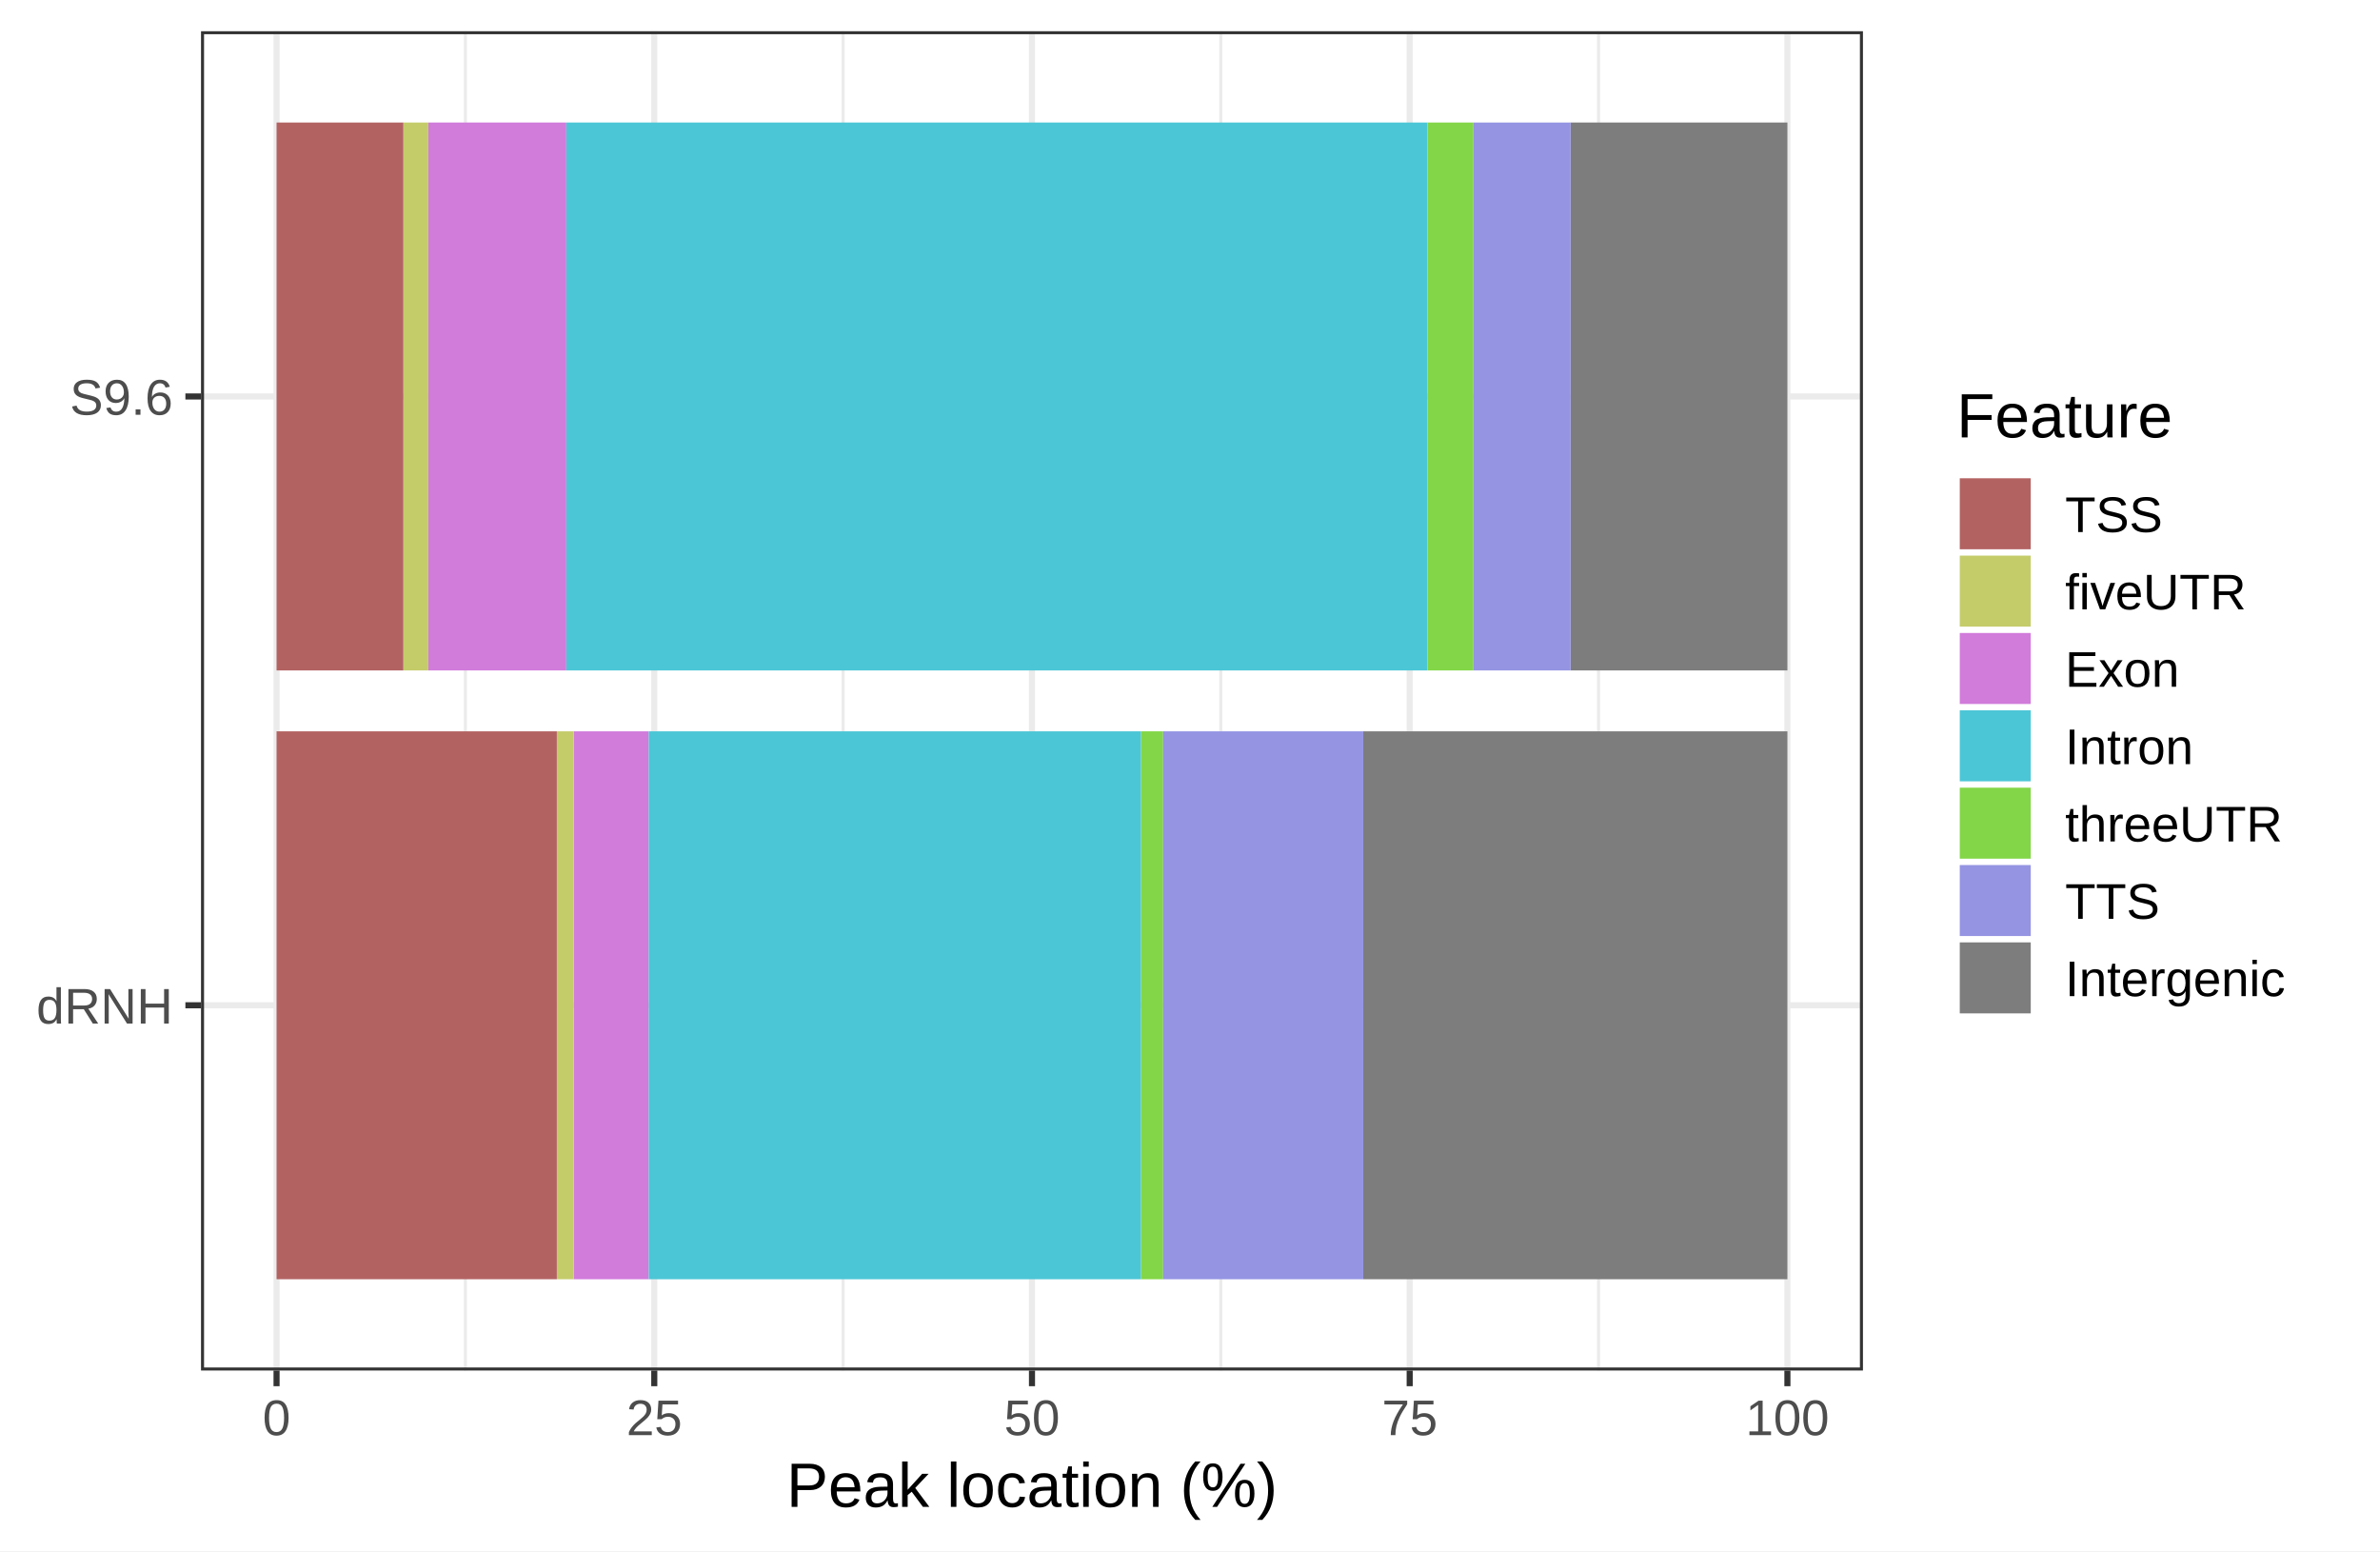
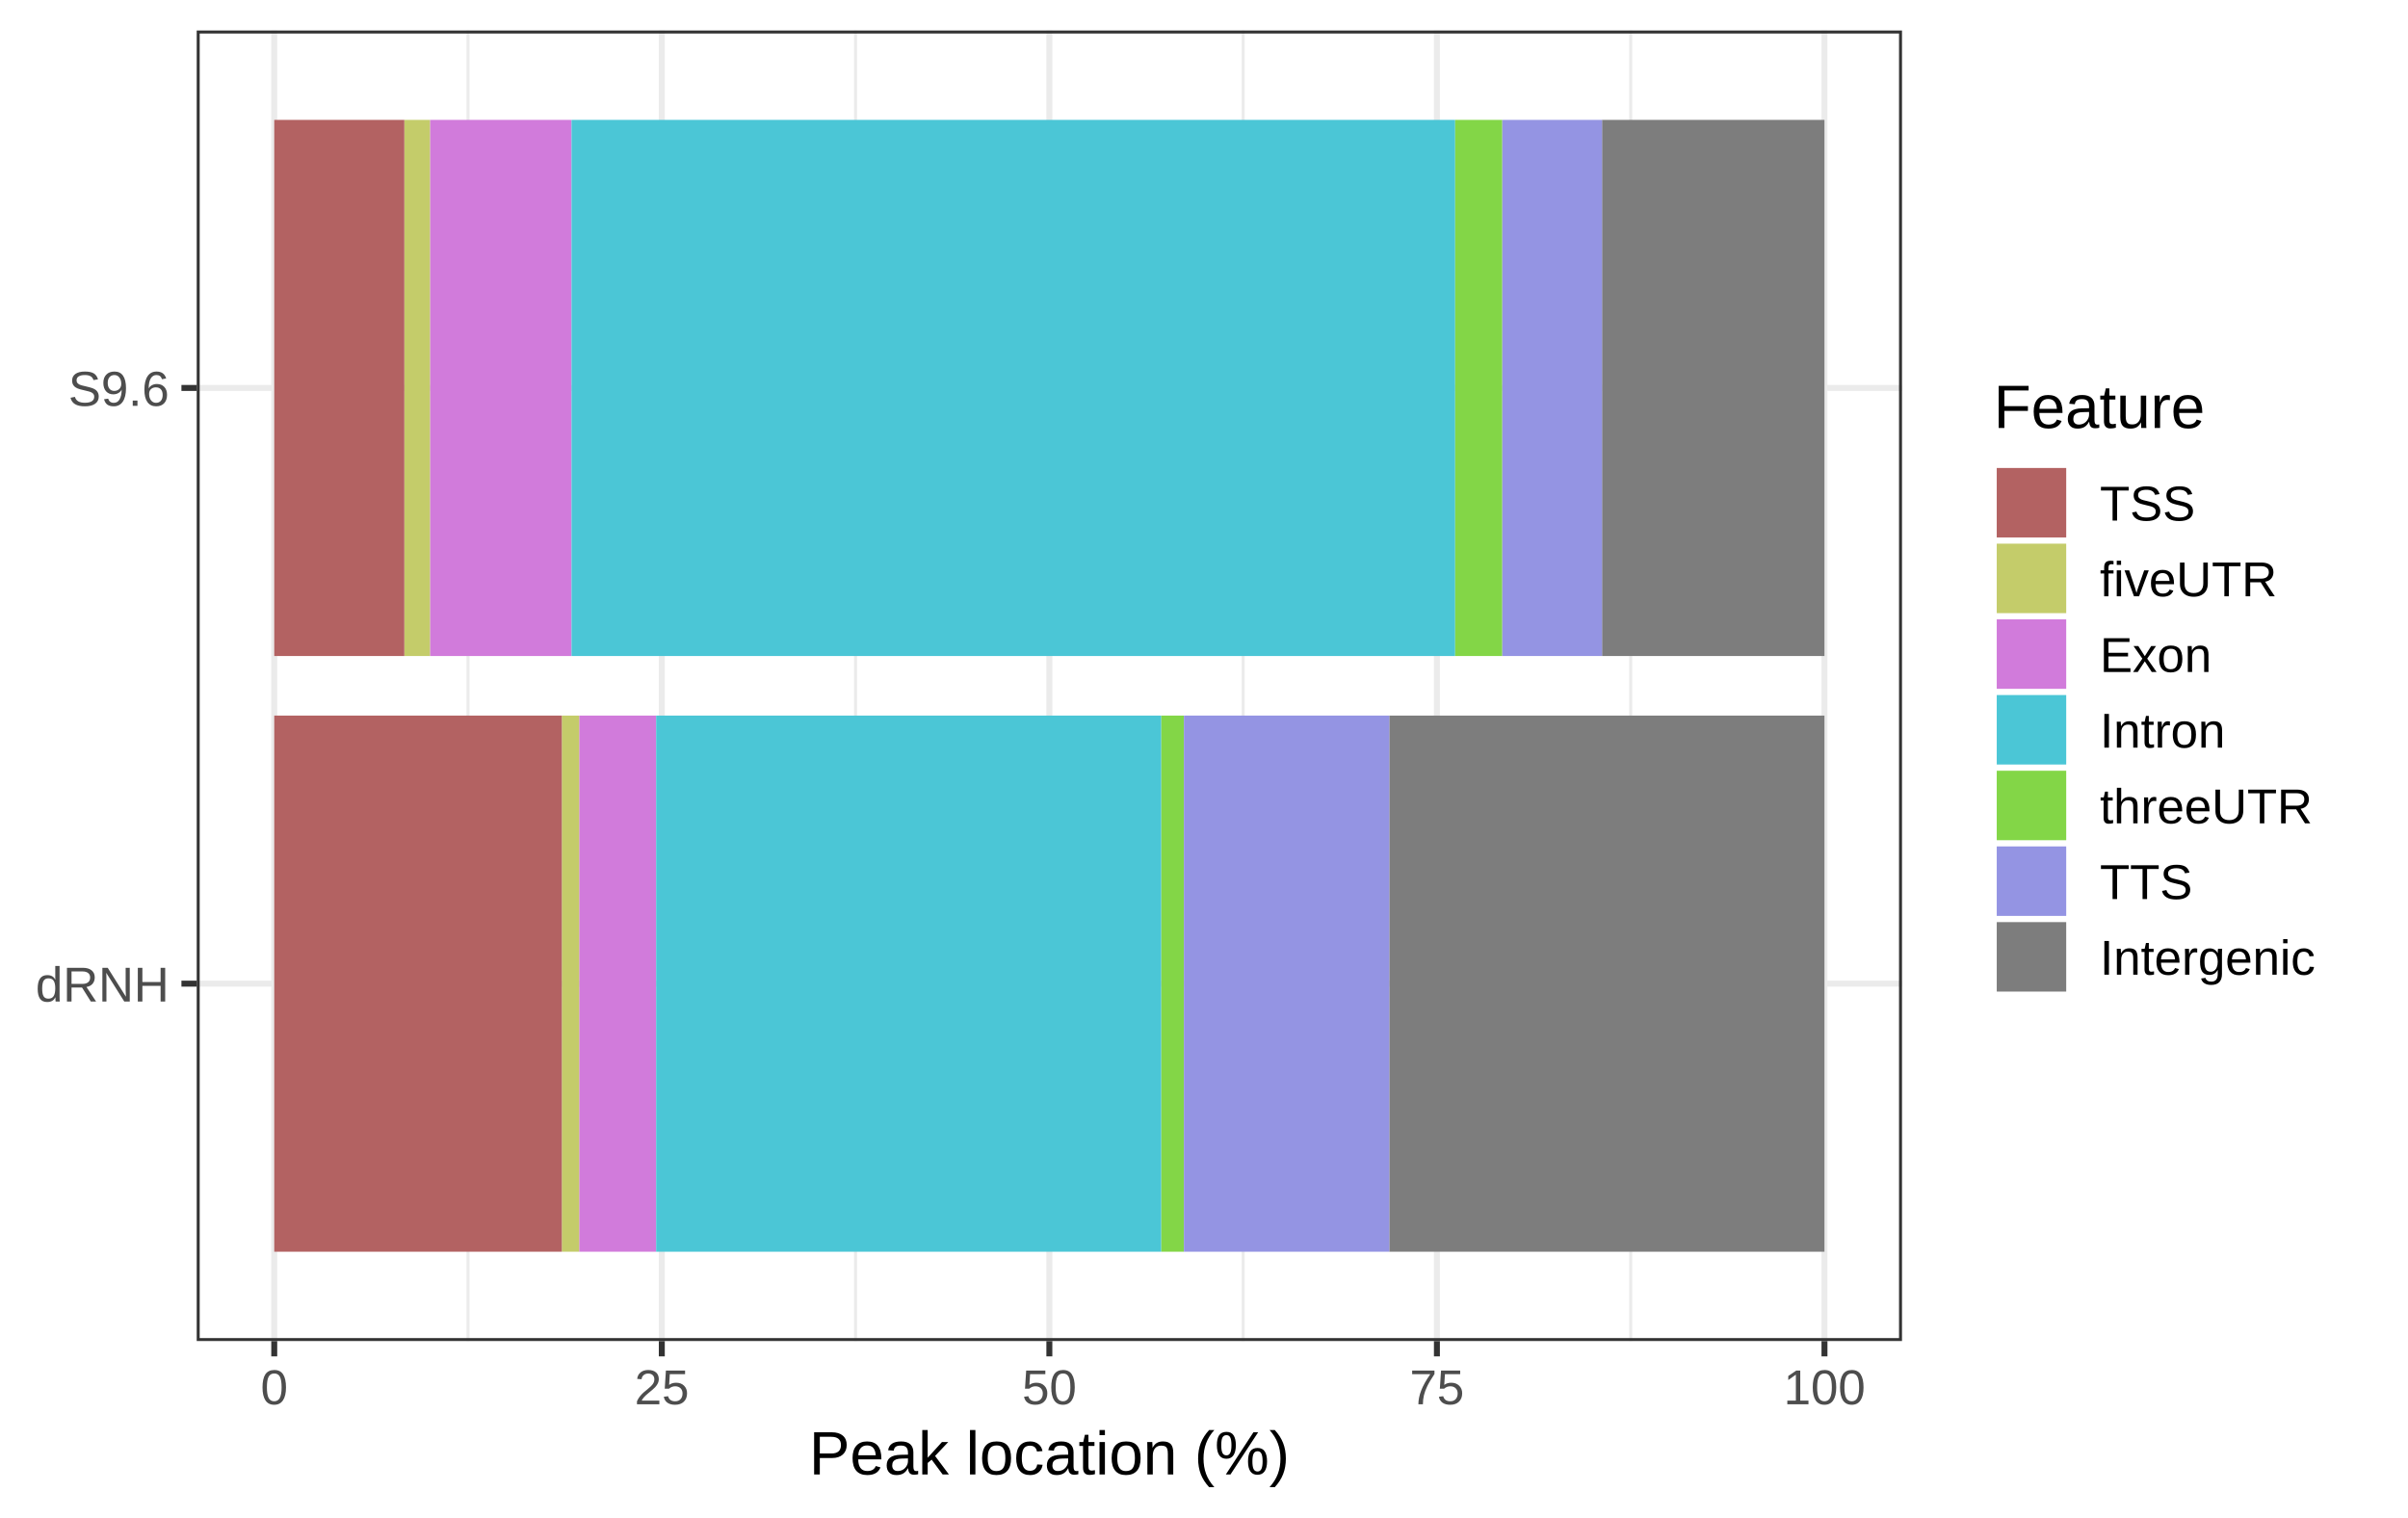
- <svg xmlns="http://www.w3.org/2000/svg" class="svglite" width="531.75pt" height="346.50pt" viewBox="0 0 531.75 346.50">
+ <svg xmlns="http://www.w3.org/2000/svg" class="svglite" width="549.75pt" height="346.50pt" viewBox="0 0 549.75 346.50">
  <defs>
    <style type="text/css">
    .svglite line, .svglite polyline, .svglite polygon, .svglite path, .svglite rect, .svglite circle {
      fill: none;
      stroke: #000000;
      stroke-linecap: round;
      stroke-linejoin: round;
      stroke-miterlimit: 10.00;
    }
  </style>
  </defs>
  <rect width="100%" height="100%" style="stroke: none; fill: #FFFFFF;" />
  <defs>
-     <clipPath id="cpMC4wMHw1MzEuNzV8MC4wMHwzNDYuNTA=">
-       <rect x="0.00" y="0.00" width="531.75" height="346.50" />
+     <clipPath id="cpMC4wMHw1NDkuNzV8MC4wMHwzNDYuNTA=">
+       <rect x="0.00" y="0.00" width="549.75" height="346.50" />
    </clipPath>
  </defs>
-   <g clip-path="url(#cpMC4wMHw1MzEuNzV8MC4wMHwzNDYuNTA=)">
-     <rect x="0" y="0.00" width="531.75" height="346.50" style="stroke-width: 1.36; stroke: #FFFFFF; fill: #FFFFFF;" />
+   <g clip-path="url(#cpMC4wMHw1NDkuNzV8MC4wMHwzNDYuNTA=)">
+     <rect x="0" y="0.00" width="549.75" height="346.50" style="stroke-width: 1.36; stroke: #FFFFFF; fill: #FFFFFF;" />
  </g>
  <defs>
-     <clipPath id="cpNDQuOTF8NDE2LjIzfDYuOTd8MzA2LjE3">
-       <rect x="44.91" y="6.97" width="371.32" height="299.19" />
+     <clipPath id="cpNDQuOTF8NDM0LjIzfDYuOTd8MzA2LjE3">
+       <rect x="44.91" y="6.97" width="389.32" height="299.19" />
    </clipPath>
  </defs>
-   <g clip-path="url(#cpNDQuOTF8NDE2LjIzfDYuOTd8MzA2LjE3)">
-     <rect x="44.91" y="6.97" width="371.32" height="299.19" style="stroke-width: 1.36; stroke: none; fill: #FFFFFF;" />
-     <polyline points="103.98,306.17 103.98,6.97 " style="stroke-width: 0.68; stroke: #EBEBEB; stroke-linecap: butt;" />
-     <polyline points="188.37,306.17 188.37,6.97 " style="stroke-width: 0.68; stroke: #EBEBEB; stroke-linecap: butt;" />
-     <polyline points="272.76,306.17 272.76,6.97 " style="stroke-width: 0.68; stroke: #EBEBEB; stroke-linecap: butt;" />
-     <polyline points="357.16,306.17 357.16,6.97 " style="stroke-width: 0.68; stroke: #EBEBEB; stroke-linecap: butt;" />
-     <polyline points="44.91,224.57 416.23,224.57 " style="stroke-width: 1.36; stroke: #EBEBEB; stroke-linecap: butt;" />
-     <polyline points="44.91,88.57 416.23,88.57 " style="stroke-width: 1.36; stroke: #EBEBEB; stroke-linecap: butt;" />
-     <polyline points="61.79,306.17 61.79,6.97 " style="stroke-width: 1.36; stroke: #EBEBEB; stroke-linecap: butt;" />
-     <polyline points="146.18,306.17 146.18,6.97 " style="stroke-width: 1.36; stroke: #EBEBEB; stroke-linecap: butt;" />
-     <polyline points="230.57,306.17 230.57,6.97 " style="stroke-width: 1.36; stroke: #EBEBEB; stroke-linecap: butt;" />
-     <polyline points="314.96,306.17 314.96,6.97 " style="stroke-width: 1.36; stroke: #EBEBEB; stroke-linecap: butt;" />
-     <polyline points="399.35,306.17 399.35,6.97 " style="stroke-width: 1.36; stroke: #EBEBEB; stroke-linecap: butt;" />
-     <rect x="128.18" y="163.37" width="16.77" height="122.40" style="stroke-width: 1.07; stroke: none; stroke-linecap: square; stroke-linejoin: miter; fill: #D17BDB;" />
-     <rect x="124.40" y="163.37" width="3.78" height="122.40" style="stroke-width: 1.07; stroke: none; stroke-linecap: square; stroke-linejoin: miter; fill: #C4CC6A;" />
-     <rect x="304.58" y="163.37" width="94.77" height="122.40" style="stroke-width: 1.07; stroke: none; stroke-linecap: square; stroke-linejoin: miter; fill: #7D7D7D;" />
-     <rect x="144.95" y="163.37" width="110.00" height="122.40" style="stroke-width: 1.07; stroke: none; stroke-linecap: square; stroke-linejoin: miter; fill: #4BC6D6;" />
-     <rect x="254.95" y="163.37" width="4.92" height="122.40" style="stroke-width: 1.07; stroke: none; stroke-linecap: square; stroke-linejoin: miter; fill: #83D647;" />
-     <rect x="61.79" y="163.37" width="62.62" height="122.40" style="stroke-width: 1.07; stroke: none; stroke-linecap: square; stroke-linejoin: miter; fill: #B36262;" />
-     <rect x="259.87" y="163.37" width="44.71" height="122.40" style="stroke-width: 1.07; stroke: none; stroke-linecap: square; stroke-linejoin: miter; fill: #9494E3;" />
-     <rect x="95.70" y="27.37" width="30.83" height="122.40" style="stroke-width: 1.07; stroke: none; stroke-linecap: square; stroke-linejoin: miter; fill: #D17BDB;" />
-     <rect x="90.12" y="27.37" width="5.58" height="122.40" style="stroke-width: 1.07; stroke: none; stroke-linecap: square; stroke-linejoin: miter; fill: #C4CC6A;" />
-     <rect x="350.91" y="27.37" width="48.44" height="122.40" style="stroke-width: 1.07; stroke: none; stroke-linecap: square; stroke-linejoin: miter; fill: #7D7D7D;" />
-     <rect x="126.53" y="27.37" width="192.41" height="122.40" style="stroke-width: 1.07; stroke: none; stroke-linecap: square; stroke-linejoin: miter; fill: #4BC6D6;" />
-     <rect x="318.94" y="27.37" width="10.26" height="122.40" style="stroke-width: 1.07; stroke: none; stroke-linecap: square; stroke-linejoin: miter; fill: #83D647;" />
-     <rect x="61.79" y="27.37" width="28.33" height="122.40" style="stroke-width: 1.07; stroke: none; stroke-linecap: square; stroke-linejoin: miter; fill: #B36262;" />
-     <rect x="329.20" y="27.37" width="21.71" height="122.40" style="stroke-width: 1.07; stroke: none; stroke-linecap: square; stroke-linejoin: miter; fill: #9494E3;" />
-     <rect x="44.91" y="6.97" width="371.32" height="299.19" style="stroke-width: 1.36; stroke: #333333;" />
+   <g clip-path="url(#cpNDQuOTF8NDM0LjIzfDYuOTd8MzA2LjE3)">
+     <rect x="44.91" y="6.97" width="389.32" height="299.19" style="stroke-width: 1.36; stroke: none; fill: #FFFFFF;" />
+     <polyline points="106.85,306.17 106.85,6.97 " style="stroke-width: 0.68; stroke: #EBEBEB; stroke-linecap: butt;" />
+     <polyline points="195.33,306.17 195.33,6.97 " style="stroke-width: 0.68; stroke: #EBEBEB; stroke-linecap: butt;" />
+     <polyline points="283.81,306.17 283.81,6.97 " style="stroke-width: 0.68; stroke: #EBEBEB; stroke-linecap: butt;" />
+     <polyline points="372.29,306.17 372.29,6.97 " style="stroke-width: 0.68; stroke: #EBEBEB; stroke-linecap: butt;" />
+     <polyline points="44.91,224.57 434.23,224.57 " style="stroke-width: 1.36; stroke: #EBEBEB; stroke-linecap: butt;" />
+     <polyline points="44.91,88.57 434.23,88.57 " style="stroke-width: 1.36; stroke: #EBEBEB; stroke-linecap: butt;" />
+     <polyline points="62.61,306.17 62.61,6.97 " style="stroke-width: 1.36; stroke: #EBEBEB; stroke-linecap: butt;" />
+     <polyline points="151.09,306.17 151.09,6.97 " style="stroke-width: 1.36; stroke: #EBEBEB; stroke-linecap: butt;" />
+     <polyline points="239.57,306.17 239.57,6.97 " style="stroke-width: 1.36; stroke: #EBEBEB; stroke-linecap: butt;" />
+     <polyline points="328.05,306.17 328.05,6.97 " style="stroke-width: 1.36; stroke: #EBEBEB; stroke-linecap: butt;" />
+     <polyline points="416.53,306.17 416.53,6.97 " style="stroke-width: 1.36; stroke: #EBEBEB; stroke-linecap: butt;" />
+     <rect x="132.22" y="163.37" width="17.58" height="122.40" style="stroke-width: 1.07; stroke: none; stroke-linecap: square; stroke-linejoin: miter; fill: #D17BDB;" />
+     <rect x="128.26" y="163.37" width="3.96" height="122.40" style="stroke-width: 1.07; stroke: none; stroke-linecap: square; stroke-linejoin: miter; fill: #C4CC6A;" />
+     <rect x="317.17" y="163.37" width="99.36" height="122.40" style="stroke-width: 1.07; stroke: none; stroke-linecap: square; stroke-linejoin: miter; fill: #7D7D7D;" />
+     <rect x="149.80" y="163.37" width="115.33" height="122.40" style="stroke-width: 1.07; stroke: none; stroke-linecap: square; stroke-linejoin: miter; fill: #4BC6D6;" />
+     <rect x="265.13" y="163.37" width="5.16" height="122.40" style="stroke-width: 1.07; stroke: none; stroke-linecap: square; stroke-linejoin: miter; fill: #83D647;" />
+     <rect x="62.61" y="163.37" width="65.65" height="122.40" style="stroke-width: 1.07; stroke: none; stroke-linecap: square; stroke-linejoin: miter; fill: #B36262;" />
+     <rect x="270.29" y="163.37" width="46.88" height="122.40" style="stroke-width: 1.07; stroke: none; stroke-linecap: square; stroke-linejoin: miter; fill: #9494E3;" />
+     <rect x="98.16" y="27.37" width="32.32" height="122.40" style="stroke-width: 1.07; stroke: none; stroke-linecap: square; stroke-linejoin: miter; fill: #D17BDB;" />
+     <rect x="92.31" y="27.37" width="5.85" height="122.40" style="stroke-width: 1.07; stroke: none; stroke-linecap: square; stroke-linejoin: miter; fill: #C4CC6A;" />
+     <rect x="365.74" y="27.37" width="50.79" height="122.40" style="stroke-width: 1.07; stroke: none; stroke-linecap: square; stroke-linejoin: miter; fill: #7D7D7D;" />
+     <rect x="130.48" y="27.37" width="201.74" height="122.40" style="stroke-width: 1.07; stroke: none; stroke-linecap: square; stroke-linejoin: miter; fill: #4BC6D6;" />
+     <rect x="332.22" y="27.37" width="10.76" height="122.40" style="stroke-width: 1.07; stroke: none; stroke-linecap: square; stroke-linejoin: miter; fill: #83D647;" />
+     <rect x="62.61" y="27.37" width="29.70" height="122.40" style="stroke-width: 1.07; stroke: none; stroke-linecap: square; stroke-linejoin: miter; fill: #B36262;" />
+     <rect x="342.98" y="27.37" width="22.77" height="122.40" style="stroke-width: 1.07; stroke: none; stroke-linecap: square; stroke-linejoin: miter; fill: #9494E3;" />
+     <rect x="44.91" y="6.97" width="389.32" height="299.19" style="stroke-width: 1.36; stroke: #333333;" />
  </g>
-   <g clip-path="url(#cpMC4wMHw1MzEuNzV8MC4wMHwzNDYuNTA=)">
+   <g clip-path="url(#cpMC4wMHw1NDkuNzV8MC4wMHwzNDYuNTA=)">
    <text x="38.63" y="228.65" text-anchor="end" style="font-size: 11.20px; fill: #4D4D4D; font-family: Liberation Sans;" textLength="31.66px" lengthAdjust="spacingAndGlyphs">dRNH</text>
    <text x="38.63" y="92.65" text-anchor="end" style="font-size: 11.20px; fill: #4D4D4D; font-family: Liberation Sans;" textLength="24.90px" lengthAdjust="spacingAndGlyphs">S9.6</text>
    <polyline points="41.42,224.57 44.91,224.57 " style="stroke-width: 1.36; stroke: #333333; stroke-linecap: butt;" />
    <polyline points="41.42,88.57 44.91,88.57 " style="stroke-width: 1.36; stroke: #333333; stroke-linecap: butt;" />
-     <polyline points="61.79,309.66 61.79,306.17 " style="stroke-width: 1.36; stroke: #333333; stroke-linecap: butt;" />
-     <polyline points="146.18,309.66 146.18,306.17 " style="stroke-width: 1.36; stroke: #333333; stroke-linecap: butt;" />
-     <polyline points="230.57,309.66 230.57,306.17 " style="stroke-width: 1.36; stroke: #333333; stroke-linecap: butt;" />
-     <polyline points="314.96,309.66 314.96,306.17 " style="stroke-width: 1.36; stroke: #333333; stroke-linecap: butt;" />
-     <polyline points="399.35,309.66 399.35,306.17 " style="stroke-width: 1.36; stroke: #333333; stroke-linecap: butt;" />
-     <text x="61.79" y="320.60" text-anchor="middle" style="font-size: 11.20px; fill: #4D4D4D; font-family: Liberation Sans;" textLength="7.12px" lengthAdjust="spacingAndGlyphs">0</text>
-     <text x="146.18" y="320.60" text-anchor="middle" style="font-size: 11.20px; fill: #4D4D4D; font-family: Liberation Sans;" textLength="14.24px" lengthAdjust="spacingAndGlyphs">25</text>
-     <text x="230.57" y="320.60" text-anchor="middle" style="font-size: 11.20px; fill: #4D4D4D; font-family: Liberation Sans;" textLength="14.24px" lengthAdjust="spacingAndGlyphs">50</text>
-     <text x="314.96" y="320.60" text-anchor="middle" style="font-size: 11.20px; fill: #4D4D4D; font-family: Liberation Sans;" textLength="14.24px" lengthAdjust="spacingAndGlyphs">75</text>
-     <text x="399.35" y="320.60" text-anchor="middle" style="font-size: 11.20px; fill: #4D4D4D; font-family: Liberation Sans;" textLength="21.36px" lengthAdjust="spacingAndGlyphs">100</text>
-     <text x="230.57" y="336.62" text-anchor="middle" style="font-size: 14.00px; font-family: Liberation Sans;" textLength="121.87px" lengthAdjust="spacingAndGlyphs">Peak location (%)</text>
-     <rect x="430.18" y="79.07" width="94.60" height="154.99" style="stroke-width: 1.36; stroke: none; fill: #FFFFFF;" />
-     <text x="437.15" y="97.71" style="font-size: 14.00px; font-family: Liberation Sans;" textLength="52.88px" lengthAdjust="spacingAndGlyphs">Feature</text>
-     <rect x="437.15" y="106.13" width="17.28" height="17.28" style="stroke-width: 1.36; stroke: none; fill: #FFFFFF;" />
-     <rect x="437.86" y="106.84" width="15.86" height="15.86" style="stroke-width: 1.07; stroke: none; stroke-linecap: square; stroke-linejoin: miter; fill: #B36262;" />
-     <rect x="437.15" y="123.41" width="17.28" height="17.28" style="stroke-width: 1.36; stroke: none; fill: #FFFFFF;" />
-     <rect x="437.86" y="124.12" width="15.86" height="15.86" style="stroke-width: 1.07; stroke: none; stroke-linecap: square; stroke-linejoin: miter; fill: #C4CC6A;" />
-     <rect x="437.15" y="140.69" width="17.28" height="17.28" style="stroke-width: 1.36; stroke: none; fill: #FFFFFF;" />
-     <rect x="437.86" y="141.40" width="15.86" height="15.86" style="stroke-width: 1.07; stroke: none; stroke-linecap: square; stroke-linejoin: miter; fill: #D17BDB;" />
-     <rect x="437.15" y="157.97" width="17.28" height="17.28" style="stroke-width: 1.36; stroke: none; fill: #FFFFFF;" />
-     <rect x="437.86" y="158.68" width="15.86" height="15.86" style="stroke-width: 1.07; stroke: none; stroke-linecap: square; stroke-linejoin: miter; fill: #4BC6D6;" />
-     <rect x="437.15" y="175.25" width="17.28" height="17.28" style="stroke-width: 1.36; stroke: none; fill: #FFFFFF;" />
-     <rect x="437.86" y="175.96" width="15.86" height="15.86" style="stroke-width: 1.07; stroke: none; stroke-linecap: square; stroke-linejoin: miter; fill: #83D647;" />
-     <rect x="437.15" y="192.53" width="17.28" height="17.28" style="stroke-width: 1.36; stroke: none; fill: #FFFFFF;" />
-     <rect x="437.86" y="193.24" width="15.86" height="15.86" style="stroke-width: 1.07; stroke: none; stroke-linecap: square; stroke-linejoin: miter; fill: #9494E3;" />
-     <rect x="437.15" y="209.81" width="17.28" height="17.28" style="stroke-width: 1.36; stroke: none; fill: #FFFFFF;" />
-     <rect x="437.86" y="210.52" width="15.86" height="15.86" style="stroke-width: 1.07; stroke: none; stroke-linecap: square; stroke-linejoin: miter; fill: #7D7D7D;" />
-     <text x="461.40" y="118.85" style="font-size: 11.20px; font-family: Liberation Sans;" textLength="21.03px" lengthAdjust="spacingAndGlyphs">TSS</text>
-     <text x="461.40" y="136.13" style="font-size: 11.20px; font-family: Liberation Sans;" textLength="43.35px" lengthAdjust="spacingAndGlyphs">fiveUTR</text>
-     <text x="461.40" y="153.41" style="font-size: 11.20px; font-family: Liberation Sans;" textLength="27.29px" lengthAdjust="spacingAndGlyphs">Exon</text>
-     <text x="461.40" y="170.69" style="font-size: 11.20px; font-family: Liberation Sans;" textLength="33.07px" lengthAdjust="spacingAndGlyphs">Intron</text>
-     <text x="461.40" y="187.97" style="font-size: 11.20px; font-family: Liberation Sans;" textLength="52.39px" lengthAdjust="spacingAndGlyphs">threeUTR</text>
-     <text x="461.40" y="205.25" style="font-size: 11.20px; font-family: Liberation Sans;" textLength="20.57px" lengthAdjust="spacingAndGlyphs">TTS</text>
-     <text x="461.40" y="222.53" style="font-size: 11.20px; font-family: Liberation Sans;" textLength="56.40px" lengthAdjust="spacingAndGlyphs">Intergenic</text>
+     <polyline points="62.61,309.66 62.61,306.17 " style="stroke-width: 1.36; stroke: #333333; stroke-linecap: butt;" />
+     <polyline points="151.09,309.66 151.09,306.17 " style="stroke-width: 1.36; stroke: #333333; stroke-linecap: butt;" />
+     <polyline points="239.57,309.66 239.57,306.17 " style="stroke-width: 1.36; stroke: #333333; stroke-linecap: butt;" />
+     <polyline points="328.05,309.66 328.05,306.17 " style="stroke-width: 1.36; stroke: #333333; stroke-linecap: butt;" />
+     <polyline points="416.53,309.66 416.53,306.17 " style="stroke-width: 1.36; stroke: #333333; stroke-linecap: butt;" />
+     <text x="62.61" y="320.60" text-anchor="middle" style="font-size: 11.20px; fill: #4D4D4D; font-family: Liberation Sans;" textLength="7.12px" lengthAdjust="spacingAndGlyphs">0</text>
+     <text x="151.09" y="320.60" text-anchor="middle" style="font-size: 11.20px; fill: #4D4D4D; font-family: Liberation Sans;" textLength="14.24px" lengthAdjust="spacingAndGlyphs">25</text>
+     <text x="239.57" y="320.60" text-anchor="middle" style="font-size: 11.20px; fill: #4D4D4D; font-family: Liberation Sans;" textLength="14.24px" lengthAdjust="spacingAndGlyphs">50</text>
+     <text x="328.05" y="320.60" text-anchor="middle" style="font-size: 11.20px; fill: #4D4D4D; font-family: Liberation Sans;" textLength="14.24px" lengthAdjust="spacingAndGlyphs">75</text>
+     <text x="416.53" y="320.60" text-anchor="middle" style="font-size: 11.20px; fill: #4D4D4D; font-family: Liberation Sans;" textLength="21.36px" lengthAdjust="spacingAndGlyphs">100</text>
+     <text x="239.57" y="336.62" text-anchor="middle" style="font-size: 14.00px; font-family: Liberation Sans;" textLength="121.87px" lengthAdjust="spacingAndGlyphs">Peak location (%)</text>
+     <rect x="448.18" y="79.07" width="94.60" height="154.99" style="stroke-width: 1.36; stroke: none; fill: #FFFFFF;" />
+     <text x="455.15" y="97.71" style="font-size: 14.00px; font-family: Liberation Sans;" textLength="52.88px" lengthAdjust="spacingAndGlyphs">Feature</text>
+     <rect x="455.15" y="106.13" width="17.28" height="17.28" style="stroke-width: 1.36; stroke: none; fill: #FFFFFF;" />
+     <rect x="455.86" y="106.84" width="15.86" height="15.86" style="stroke-width: 1.07; stroke: none; stroke-linecap: square; stroke-linejoin: miter; fill: #B36262;" />
+     <rect x="455.15" y="123.41" width="17.28" height="17.28" style="stroke-width: 1.36; stroke: none; fill: #FFFFFF;" />
+     <rect x="455.86" y="124.12" width="15.86" height="15.86" style="stroke-width: 1.07; stroke: none; stroke-linecap: square; stroke-linejoin: miter; fill: #C4CC6A;" />
+     <rect x="455.15" y="140.69" width="17.28" height="17.28" style="stroke-width: 1.36; stroke: none; fill: #FFFFFF;" />
+     <rect x="455.86" y="141.40" width="15.86" height="15.86" style="stroke-width: 1.07; stroke: none; stroke-linecap: square; stroke-linejoin: miter; fill: #D17BDB;" />
+     <rect x="455.15" y="157.97" width="17.28" height="17.28" style="stroke-width: 1.36; stroke: none; fill: #FFFFFF;" />
+     <rect x="455.86" y="158.68" width="15.86" height="15.86" style="stroke-width: 1.07; stroke: none; stroke-linecap: square; stroke-linejoin: miter; fill: #4BC6D6;" />
+     <rect x="455.15" y="175.25" width="17.28" height="17.28" style="stroke-width: 1.36; stroke: none; fill: #FFFFFF;" />
+     <rect x="455.86" y="175.96" width="15.86" height="15.86" style="stroke-width: 1.07; stroke: none; stroke-linecap: square; stroke-linejoin: miter; fill: #83D647;" />
+     <rect x="455.15" y="192.53" width="17.28" height="17.28" style="stroke-width: 1.36; stroke: none; fill: #FFFFFF;" />
+     <rect x="455.86" y="193.24" width="15.86" height="15.86" style="stroke-width: 1.07; stroke: none; stroke-linecap: square; stroke-linejoin: miter; fill: #9494E3;" />
+     <rect x="455.15" y="209.81" width="17.28" height="17.28" style="stroke-width: 1.36; stroke: none; fill: #FFFFFF;" />
+     <rect x="455.86" y="210.52" width="15.86" height="15.86" style="stroke-width: 1.07; stroke: none; stroke-linecap: square; stroke-linejoin: miter; fill: #7D7D7D;" />
+     <text x="479.40" y="118.85" style="font-size: 11.20px; font-family: Liberation Sans;" textLength="21.03px" lengthAdjust="spacingAndGlyphs">TSS</text>
+     <text x="479.40" y="136.13" style="font-size: 11.20px; font-family: Liberation Sans;" textLength="43.35px" lengthAdjust="spacingAndGlyphs">fiveUTR</text>
+     <text x="479.40" y="153.41" style="font-size: 11.20px; font-family: Liberation Sans;" textLength="27.29px" lengthAdjust="spacingAndGlyphs">Exon</text>
+     <text x="479.40" y="170.69" style="font-size: 11.20px; font-family: Liberation Sans;" textLength="33.07px" lengthAdjust="spacingAndGlyphs">Intron</text>
+     <text x="479.40" y="187.97" style="font-size: 11.20px; font-family: Liberation Sans;" textLength="52.39px" lengthAdjust="spacingAndGlyphs">threeUTR</text>
+     <text x="479.40" y="205.25" style="font-size: 11.20px; font-family: Liberation Sans;" textLength="20.57px" lengthAdjust="spacingAndGlyphs">TTS</text>
+     <text x="479.40" y="222.53" style="font-size: 11.20px; font-family: Liberation Sans;" textLength="56.40px" lengthAdjust="spacingAndGlyphs">Intergenic</text>
  </g>
</svg>
